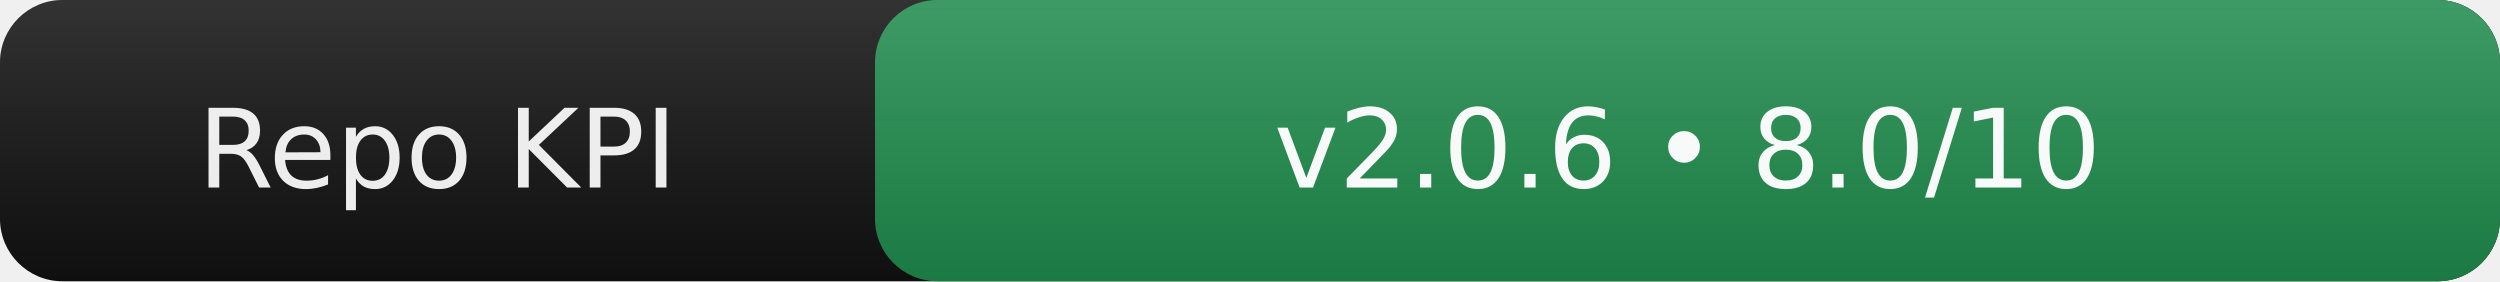
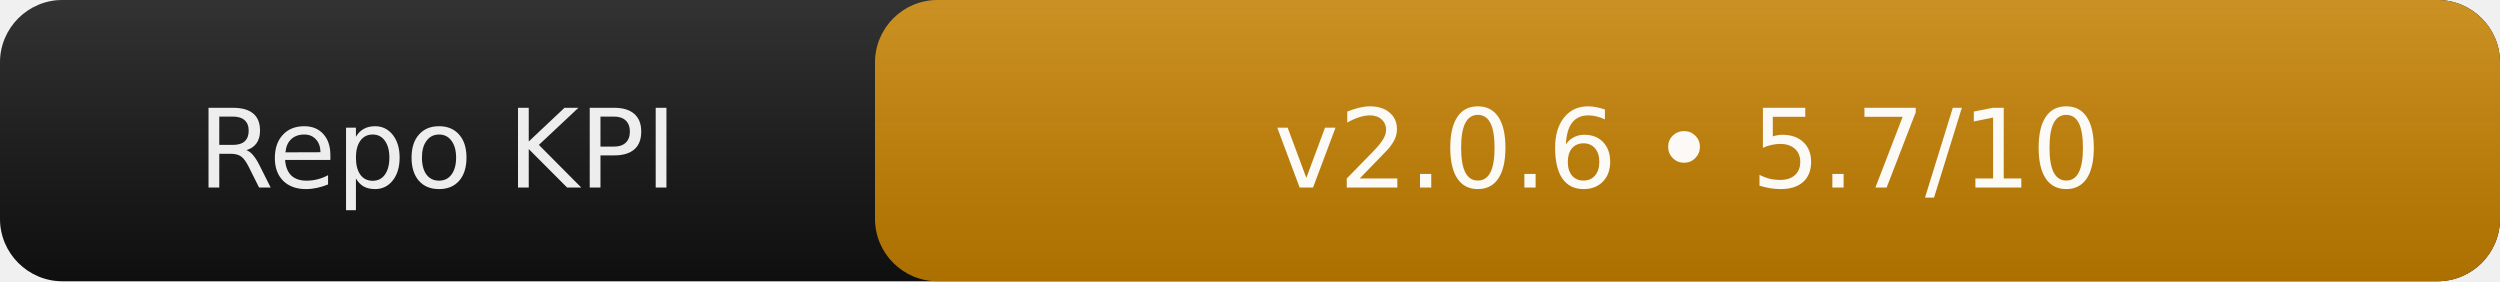
<svg xmlns="http://www.w3.org/2000/svg" width="320" height="36" role="img" aria-label="Repo KPI v2.0.6">
  <linearGradient id="g" x2="0" y2="100%">
    <stop offset="0" stop-color="#fff" stop-opacity=".14" />
    <stop offset="1" stop-color="#000" stop-opacity=".12" />
  </linearGradient>
  <rect rx="8" width="320" height="36" fill="#111" />
-   <rect rx="8" x="112" width="208" height="36" fill="#1F8B4C" />
+   <rect rx="8" x="112" width="208" height="36" fill="#C47F00" />
  <rect rx="8" width="320" height="36" fill="url(#g)" />
  <g fill="#fff" text-anchor="middle" font-family="DejaVu Sans,Verdana,Geneva,sans-serif" font-size="14">
    <text x="56" y="24" fill="#fff" opacity=".92">Repo KPI</text>
-     <text x="216" y="24" fill="#fff" opacity=".96">v2.0.6 • 8.0/10</text>
+     <text x="216" y="24" fill="#fff" opacity=".96">v2.0.6 • 5.7/10</text>
  </g>
</svg>
